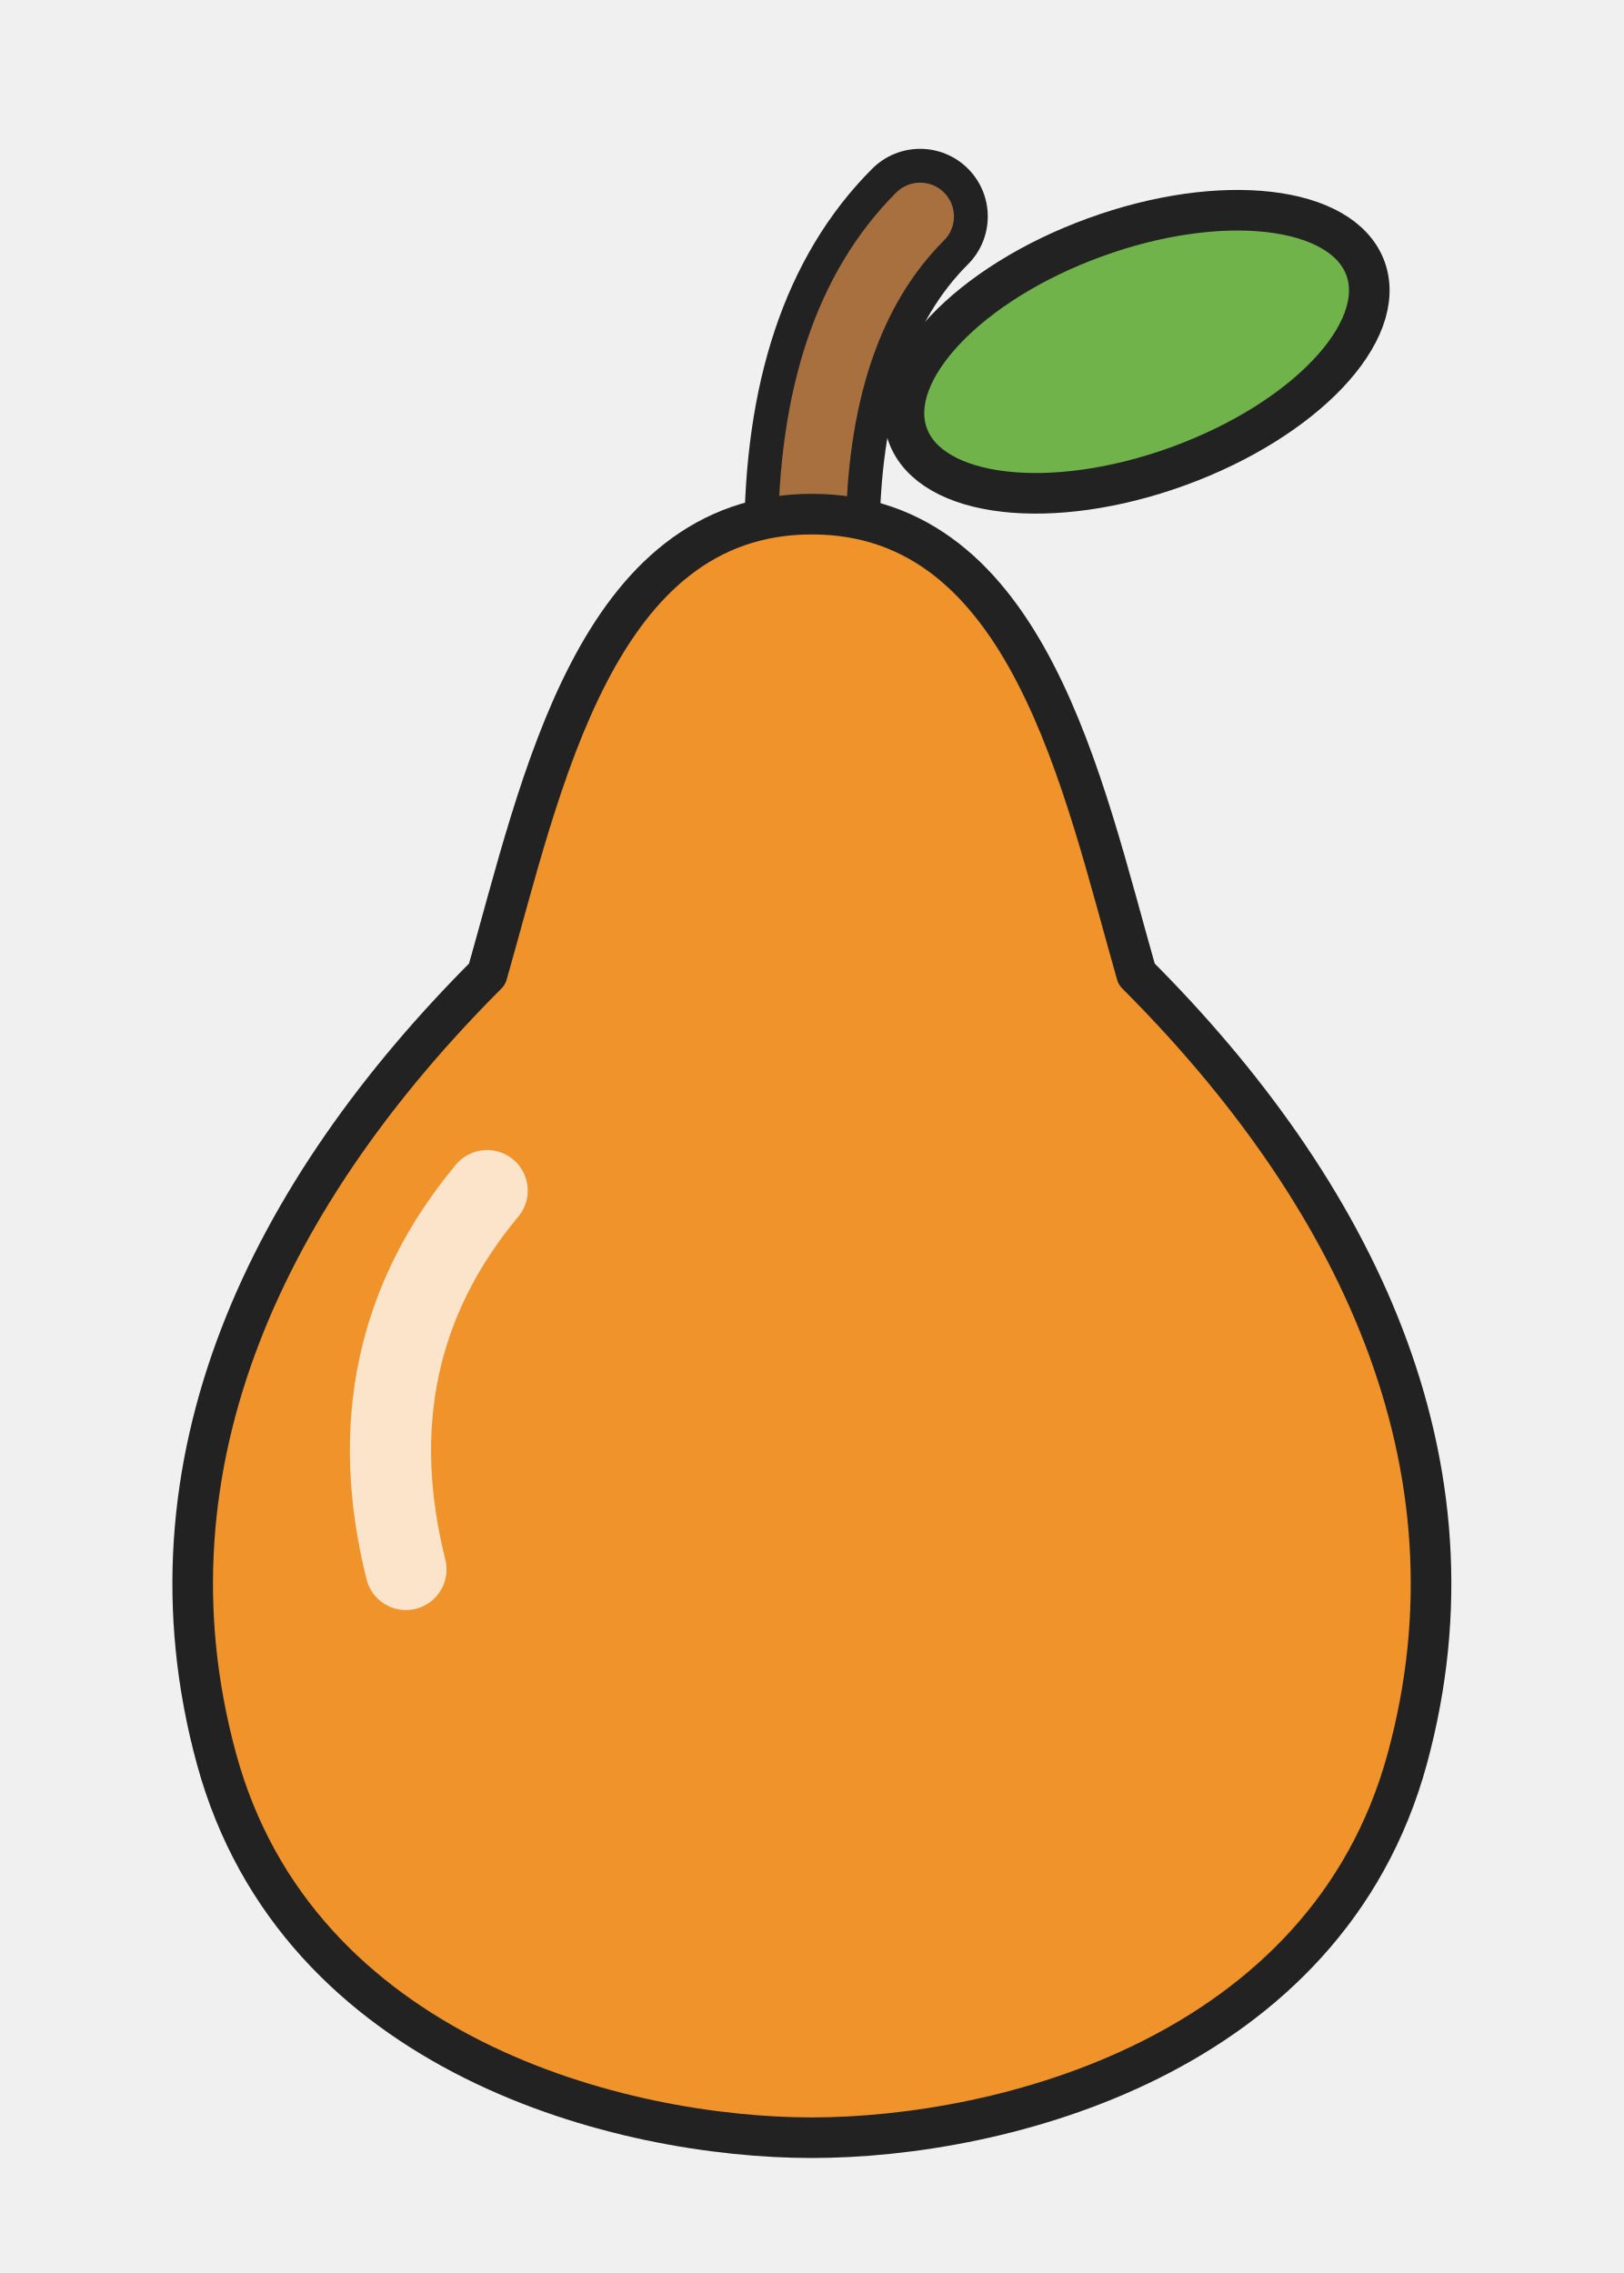
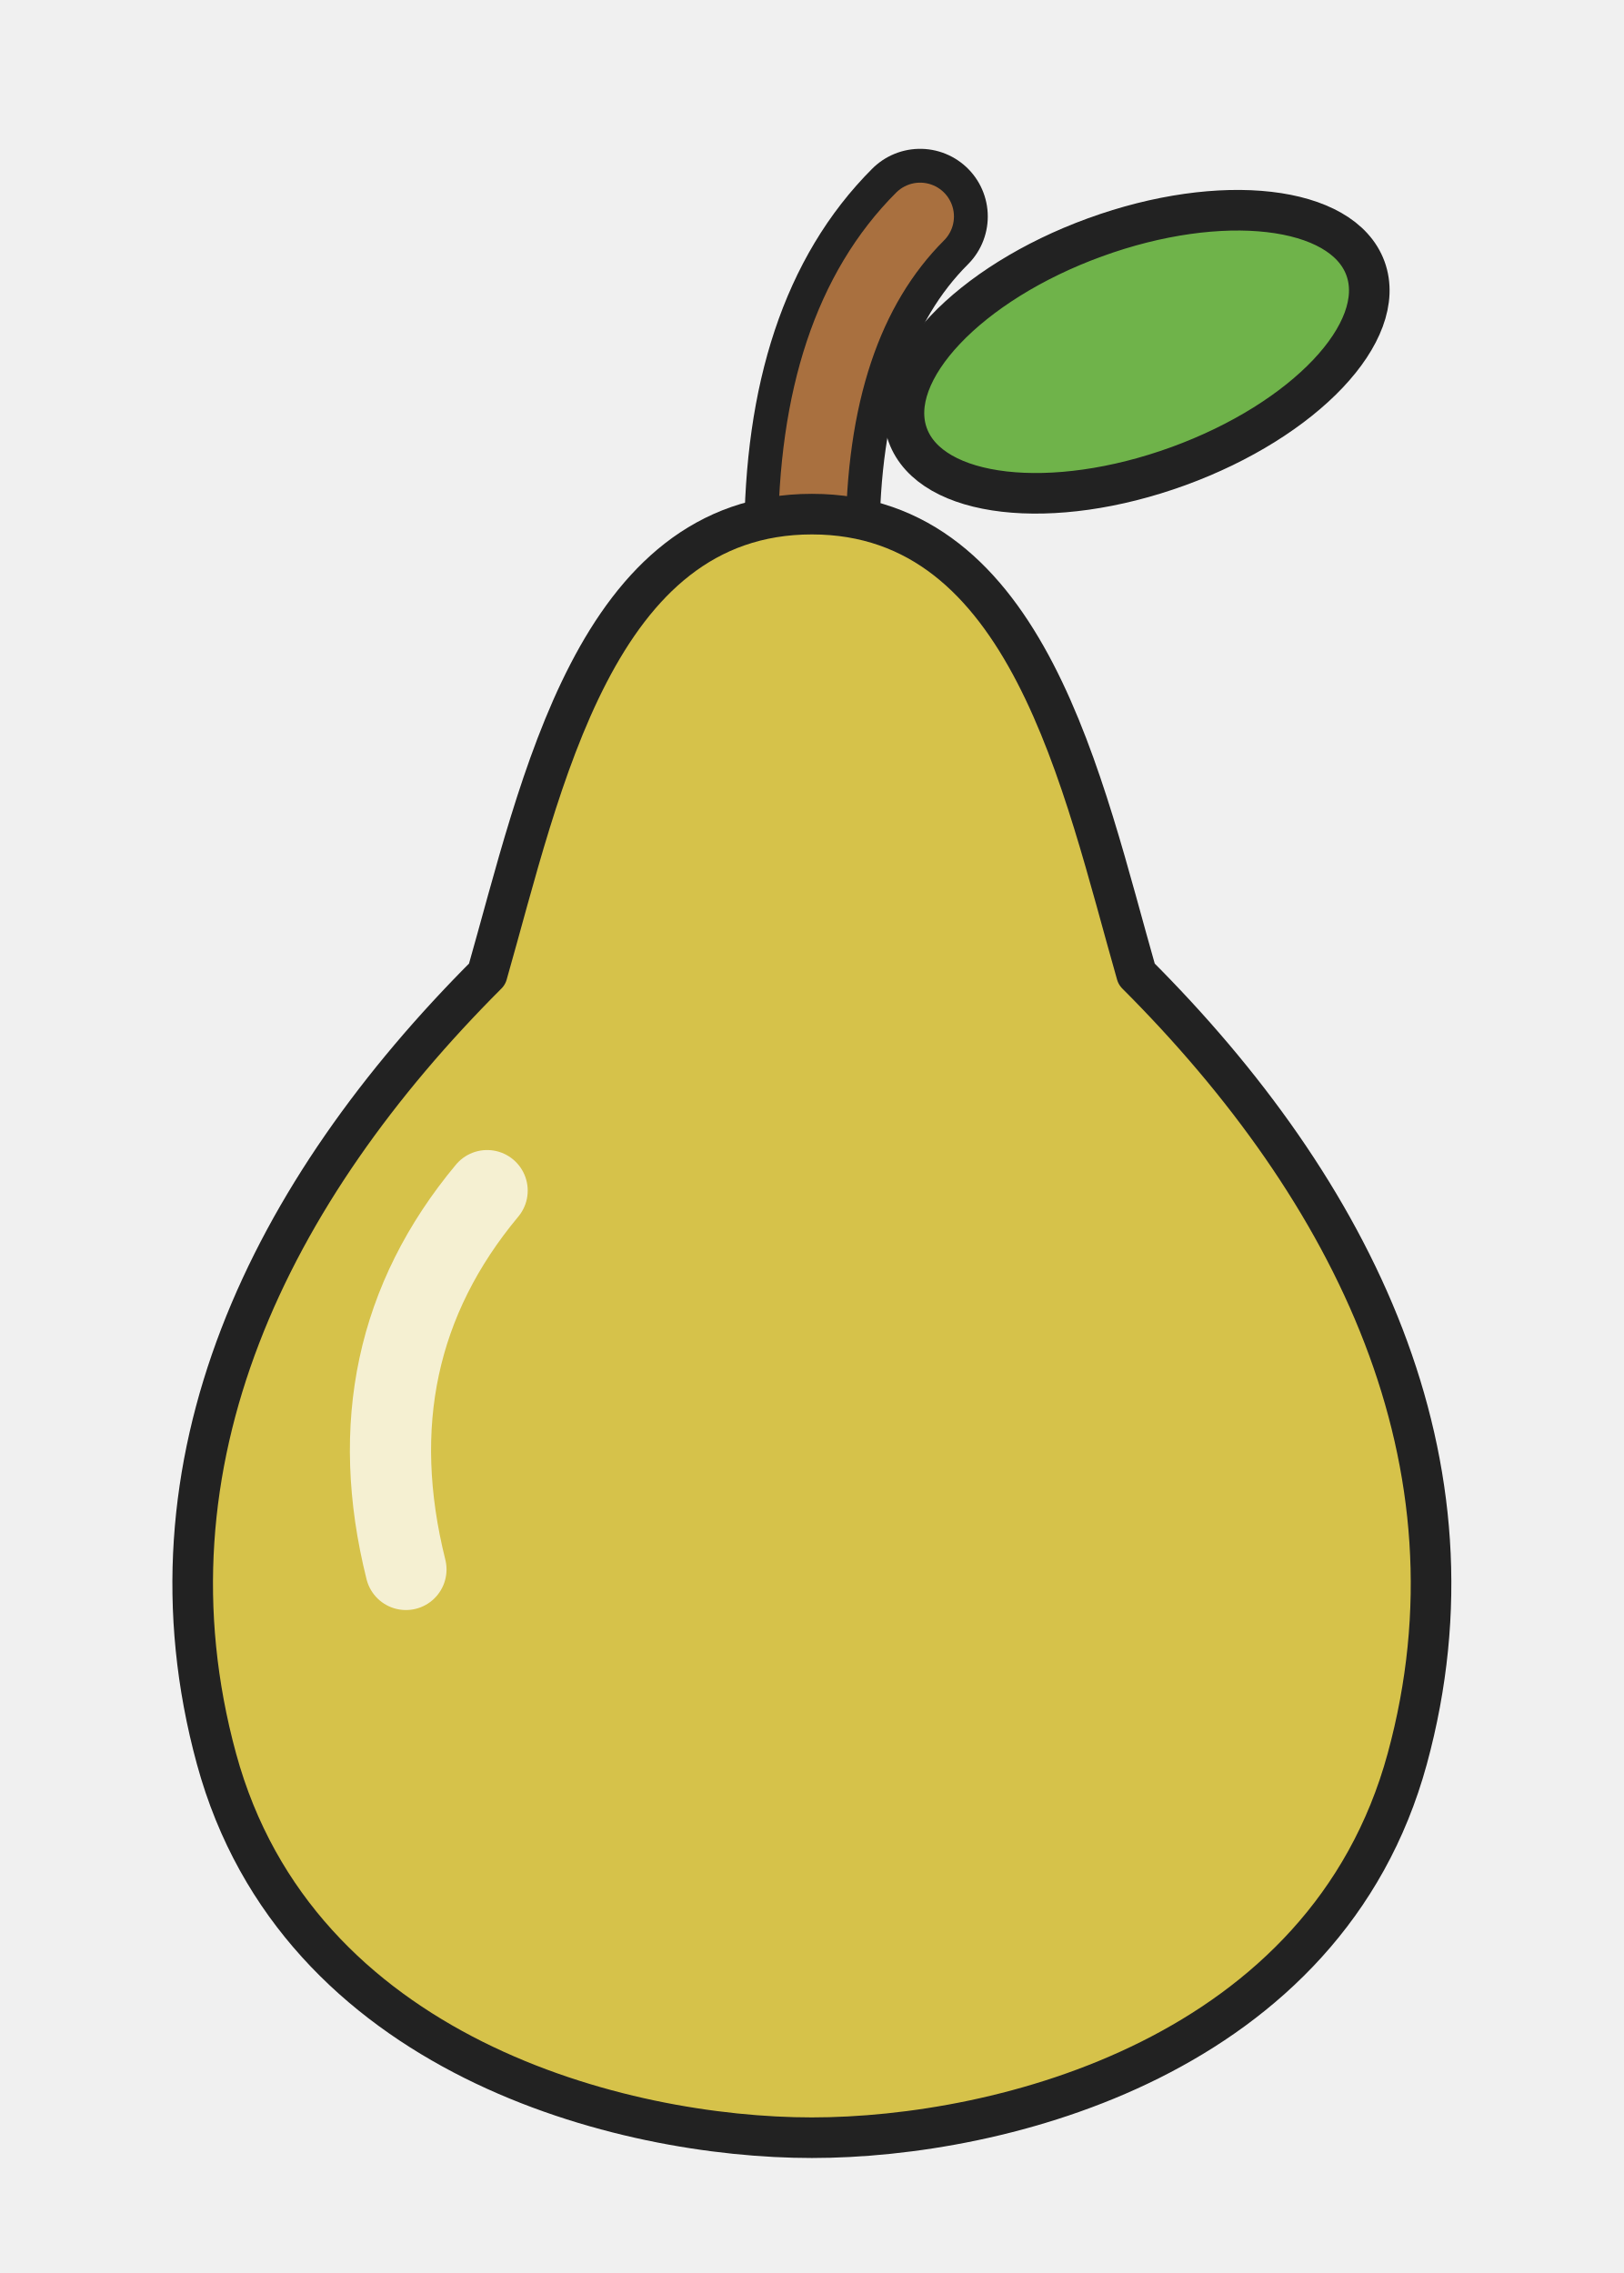
<svg xmlns="http://www.w3.org/2000/svg" viewBox="40 12 120 168">
  <path d="M100 52 Q100 36 108 28" fill="none" stroke="#222" stroke-width="10" stroke-linecap="round" />
  <path d="M100 52 Q100 36 108 28" fill="none" stroke="#a9703f" stroke-width="5" stroke-linecap="round" />
-   <path d="M100 50 C84 50 80 70 76 84 C60 100 50 120 56 142 C62 164 86 170 100 170 C114 170 138 164 144 142 C150 120 140 100 124 84 C120 70 116 50 100 50Z" fill="#f0932b" stroke="#222" stroke-width="3" stroke-linejoin="round" />
+   <path d="M100 50 C84 50 80 70 76 84 C60 100 50 120 56 142 C62 164 86 170 100 170 C114 170 138 164 144 142 C150 120 140 100 124 84 C120 70 116 50 100 50Z" fill="#d6c24a" stroke="#222" stroke-width="3" stroke-linejoin="round" />
  <ellipse cx="124" cy="38" rx="18" ry="9" transform="rotate(-20 124 38)" fill="#6fb34a" stroke="#222" stroke-width="3" />
  <path d="M70 128 Q66 112 76 100" fill="none" stroke="#fff" stroke-width="6" stroke-linecap="round" opacity=".75" />
</svg>
